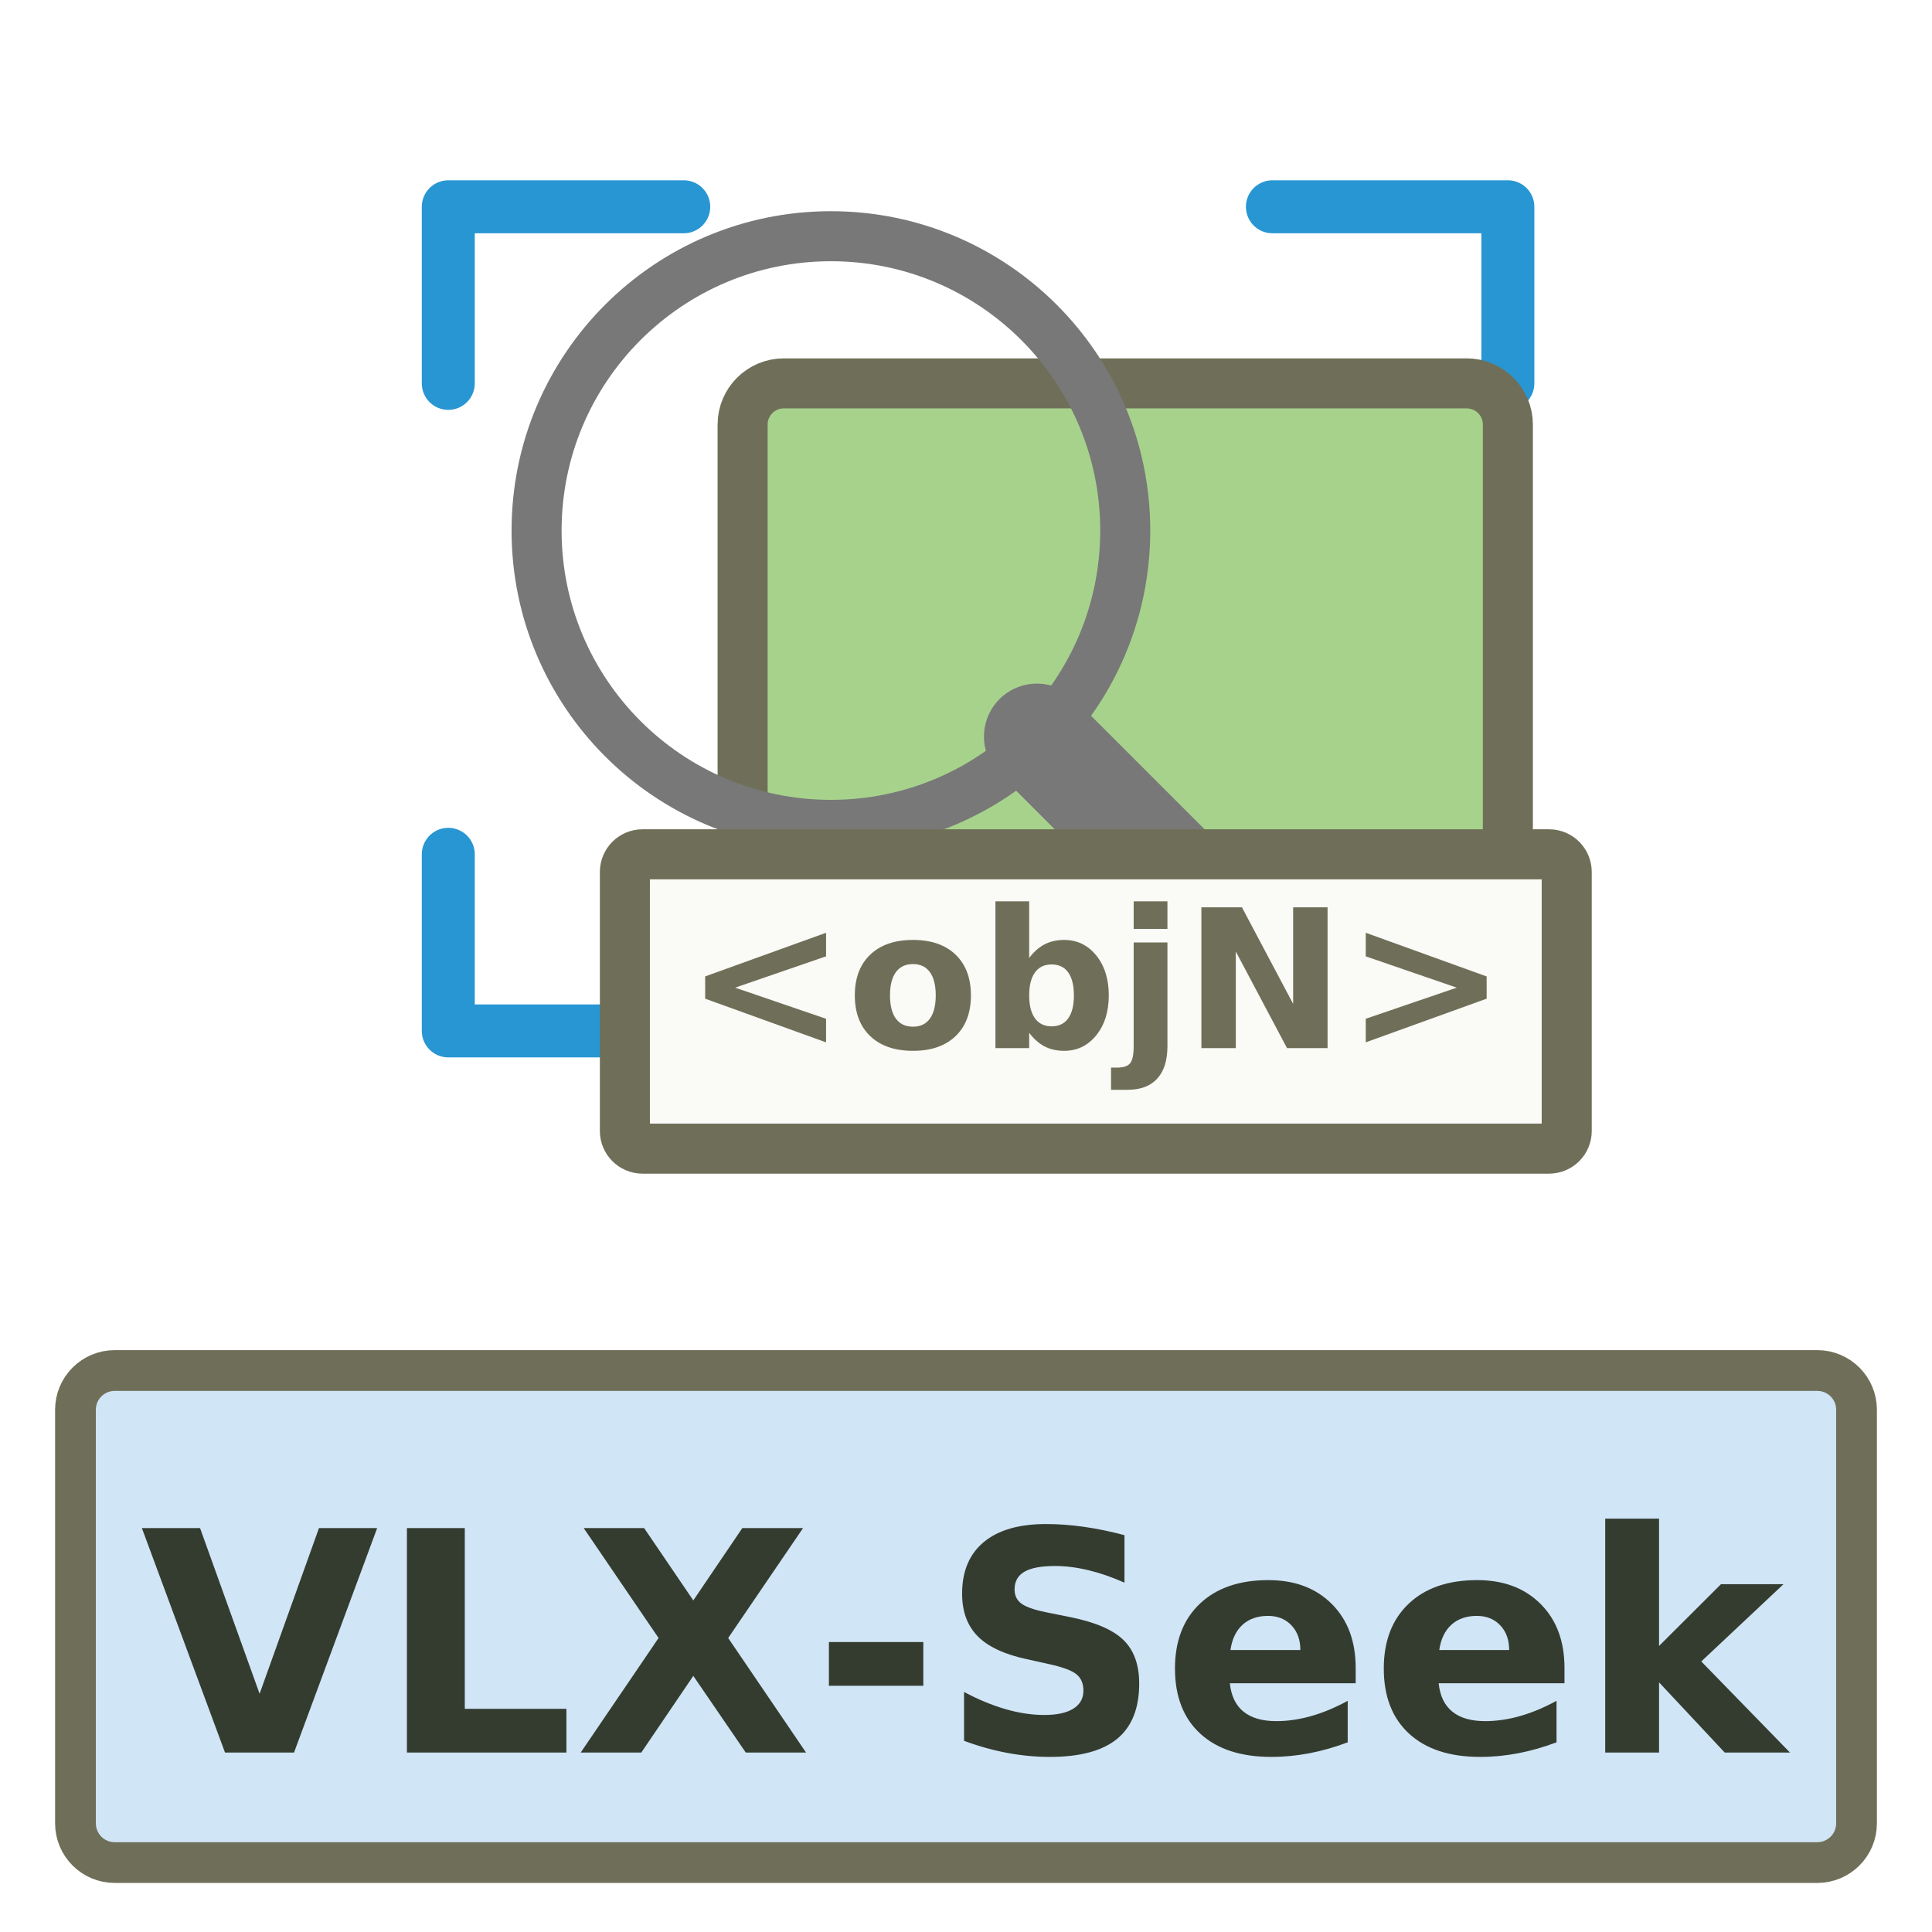
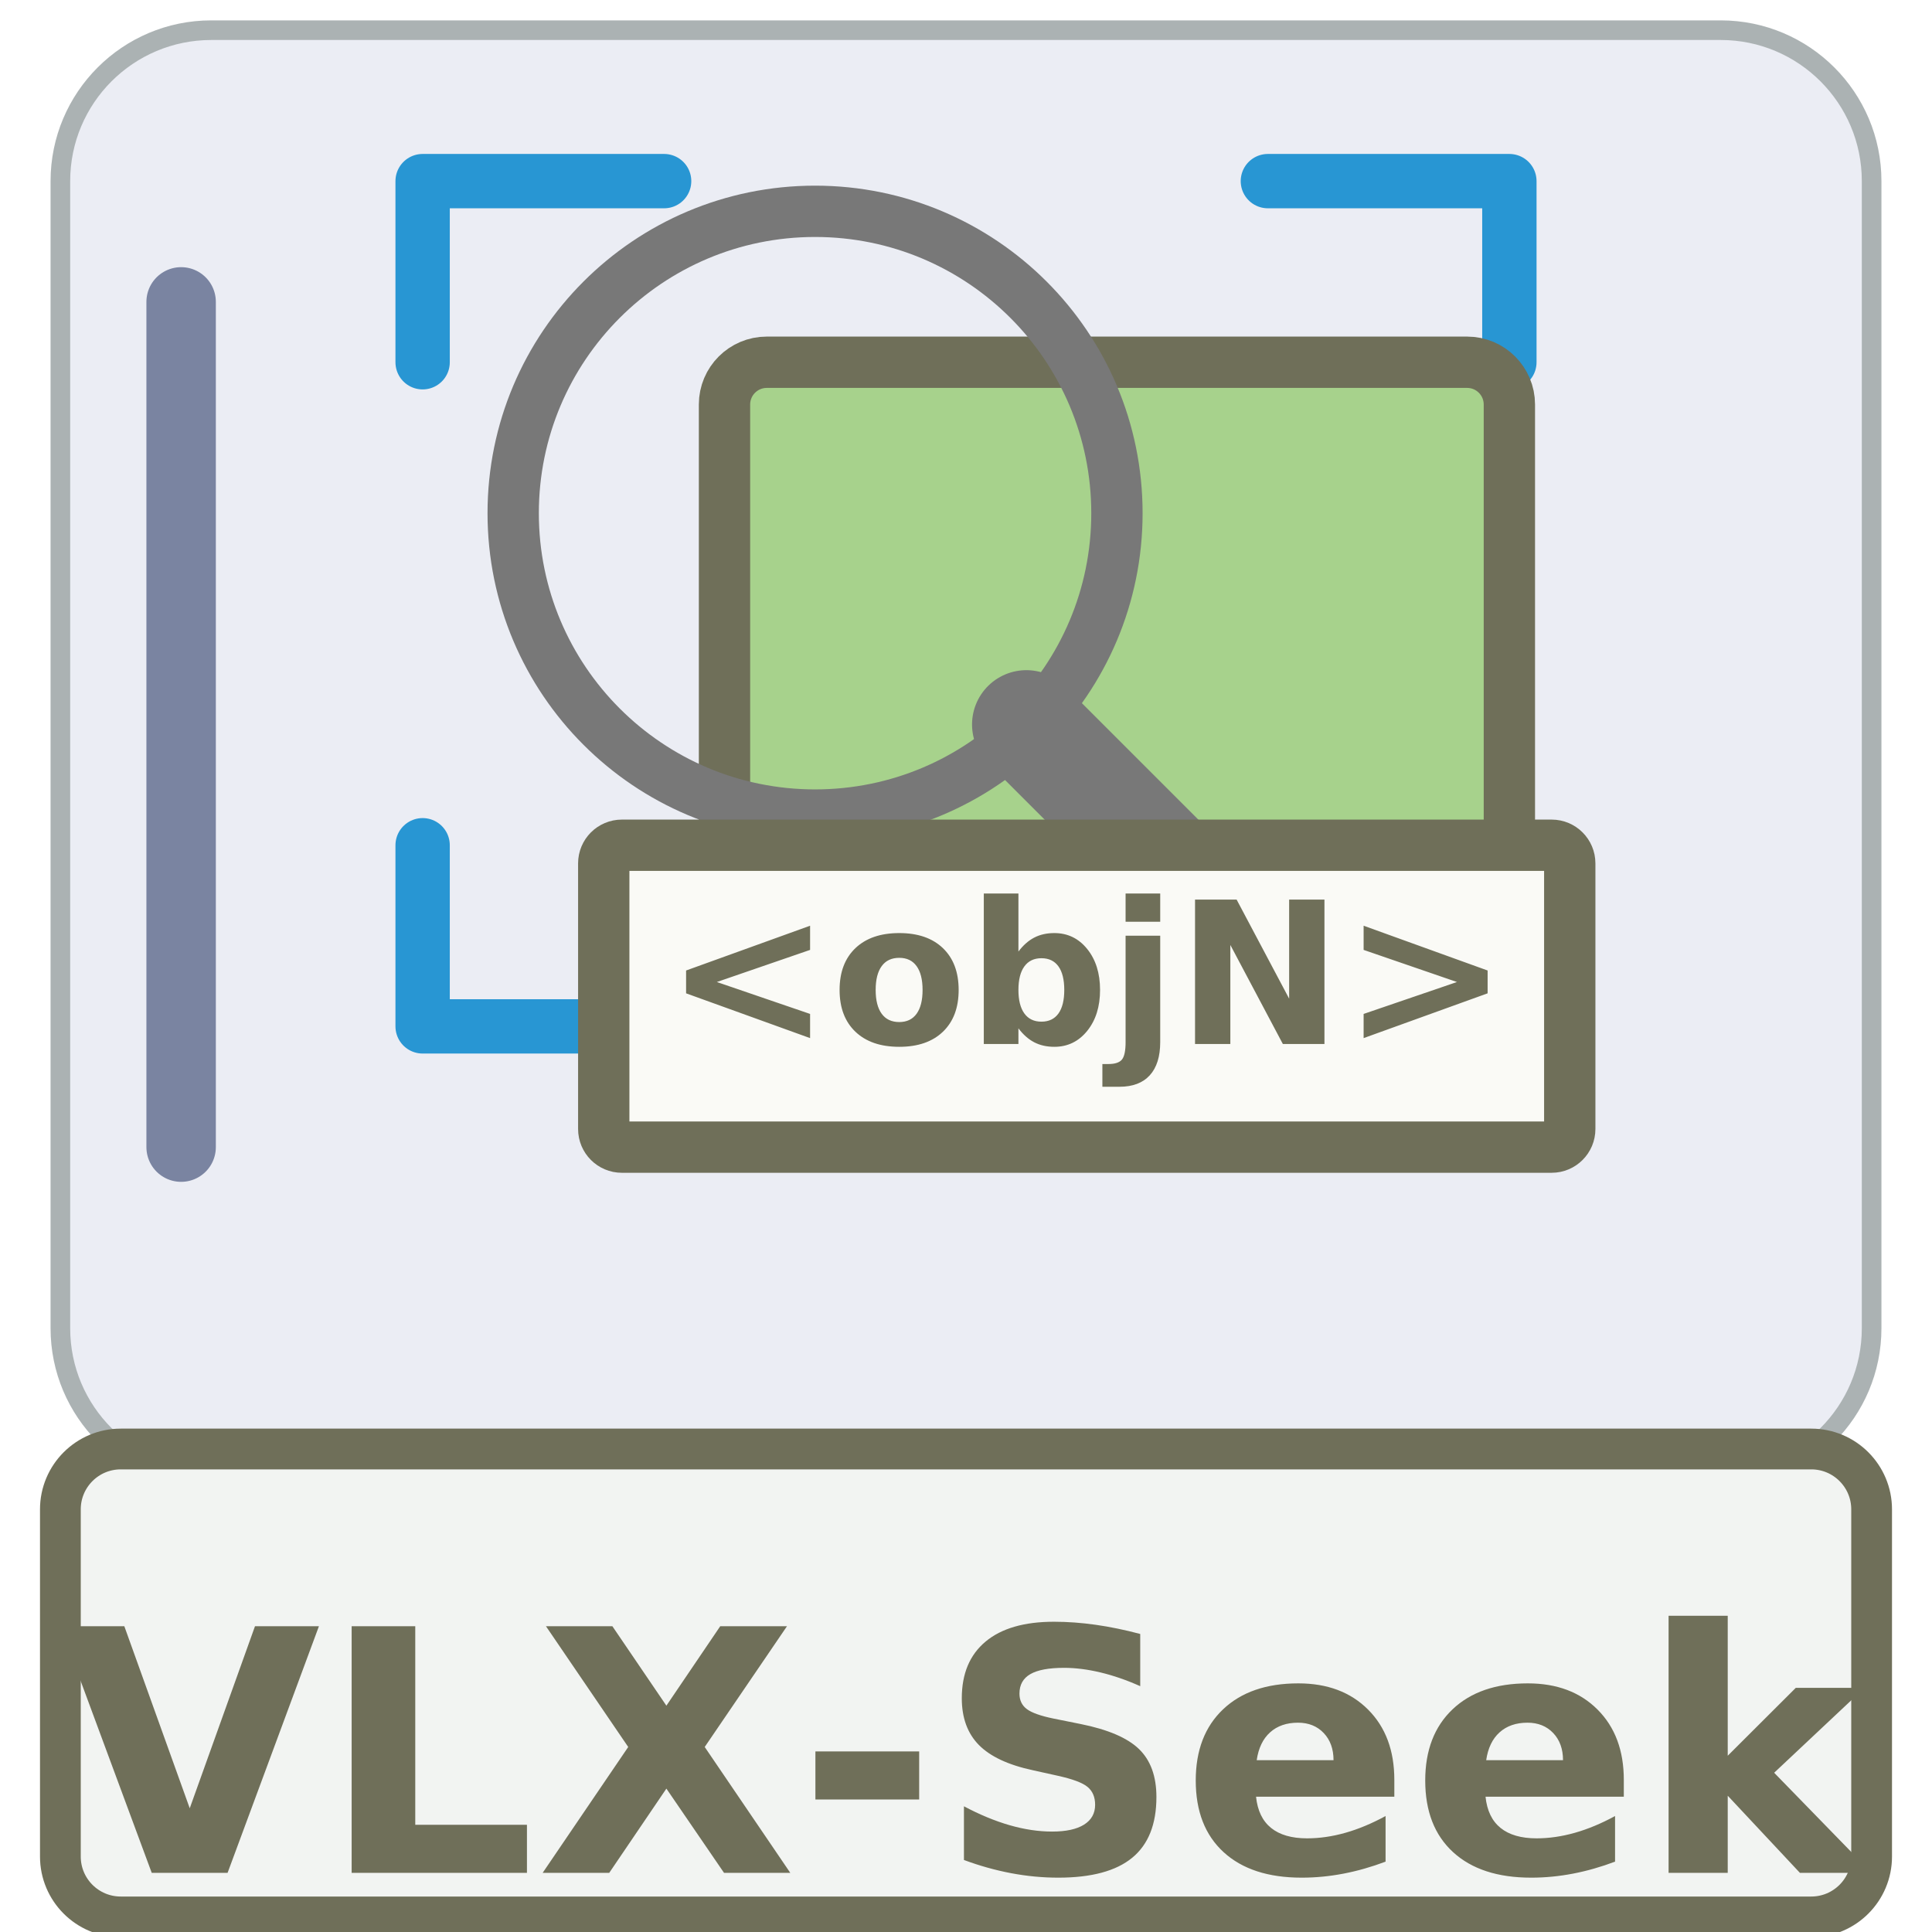
<svg xmlns="http://www.w3.org/2000/svg" width="128" height="128" viewBox="0 0 64 64" stroke="#6F6F59" stroke-width="1.35" stroke-linecap="round" stroke-linejoin="round">
-   <g stroke-width=".85" transform="translate(9 1) scale(1.95)">
+   <rect x="2" y="1" width="60" height="48" rx="5" fill="#EBEDF4" stroke="#ABB2B3" stroke-width=".65" />
+   <path d="M 6 10 V 38" stroke="#7A84A1" stroke-width="2.3" stroke-linecap="round" />
+   <g data-feature="search" transform="translate(8 0) scale(2)" stroke-width=".85">
    <path d="M 3 6 V 3 H 7 M 17 3 H 21 V 6 M 21 14 V 17 H 17 M 7 17 H 3 V 14" fill="none" stroke="#2896D3" stroke-width="0.9" />
    <rect x="8" y="6" width="13" height="10" rx="0.7" fill="#A7D28C" stroke="#6F6F59" />
    <circle cx="9.5" cy="8.5" r="5" fill="none" stroke="#787878" />
    <path d="M 13 12 L 19 18" fill="none" stroke="#787878" stroke-width="1.8" />
    <rect x="6" y="14" width="16" height="5" rx="0.3" fill="#FAFAF6" stroke="#6F6F59" />
    <path data-label="&lt;objN&gt;" d="M1499 -973 535 -641 1499 -311V-61L217 -524V-760L1499 -1223ZM2421 -891Q2302 -891 2239.5 -805.5Q2177 -720 2177 -559Q2177 -398 2239.5 -312.5Q2302 -227 2421 -227Q2538 -227 2600.0 -312.5Q2662 -398 2662 -559Q2662 -720 2600.0 -805.5Q2538 -891 2421 -891ZM2421 -1147Q2710 -1147 2872.5 -991.0Q3035 -835 3035 -559Q3035 -283 2872.5 -127.0Q2710 29 2421 29Q2131 29 1967.5 -127.0Q1804 -283 1804 -559Q1804 -835 1967.5 -991.0Q2131 -1147 2421 -1147ZM3891 -231Q4006 -231 4066.5 -315.0Q4127 -399 4127 -559Q4127 -719 4066.5 -803.0Q4006 -887 3891 -887Q3776 -887 3714.5 -802.5Q3653 -718 3653 -559Q3653 -400 3714.5 -315.5Q3776 -231 3891 -231ZM3653 -956Q3727 -1054 3817.0 -1100.5Q3907 -1147 4024 -1147Q4231 -1147 4364.0 -982.5Q4497 -818 4497 -559Q4497 -300 4364.0 -135.5Q4231 29 4024 29Q3907 29 3817.0 -17.5Q3727 -64 3653 -162V0H3295V-1556H3653ZM4761 -1120H5119V-20Q5119 205 5011.0 323.5Q4903 442 4698 442H4521V207H4583Q4685 207 4723.0 161.0Q4761 115 4761 -20ZM4761 -1556H5119V-1264H4761ZM5479 -1493H5909L6452 -469V-1493H6817V0H6387L5844 -1024V0H5479ZM7222 -973V-1223L8504 -760V-524L7222 -61V-311L8187 -641Z" transform="translate(7.01622 17.29209) scale(0.001602)" fill="#6F6F59" stroke="none" />
  </g>
-   <rect x="2.5" y="45.4" width="59" height="16.3" rx="1.3" fill="#D0E5F6" stroke="#6F6F59" />
+   <rect x="2" y="48" width="60" height="15.5" rx="2" fill="#F2F4F2" />
  <g data-plugin-name="VLX-Seek" data-name-lines="1">
-     <path data-label="VLX-Seek" d="M10 -1493H397L793 -391L1188 -1493H1575L1022 0H563ZM1773 -1493H2158V-291H2834V0H1773ZM3910 -762 4428 0H4027L3678 -510L3332 0H2929L3447 -762L2949 -1493H3351L3678 -1012L4004 -1493H4408ZM4580 -735H5208V-444H4580ZM6546 -1446V-1130Q6423 -1185 6306.0 -1213.0Q6189 -1241 6085 -1241Q5947 -1241 5881.0 -1203.0Q5815 -1165 5815 -1085Q5815 -1025 5859.5 -991.5Q5904 -958 6021 -934L6185 -901Q6434 -851 6539.0 -749.0Q6644 -647 6644 -459Q6644 -212 6497.5 -91.5Q6351 29 6050 29Q5908 29 5765.0 2.0Q5622 -25 5479 -78V-403Q5622 -327 5755.5 -288.5Q5889 -250 6013 -250Q6139 -250 6206.0 -292.0Q6273 -334 6273 -412Q6273 -482 6227.5 -520.0Q6182 -558 6046 -588L5897 -621Q5673 -669 5569.5 -774.0Q5466 -879 5466 -1057Q5466 -1280 5610.0 -1400.0Q5754 -1520 6024 -1520Q6147 -1520 6277.0 -1501.5Q6407 -1483 6546 -1446ZM8084 -563V-461H7247Q7260 -335 7338.0 -272.0Q7416 -209 7556 -209Q7669 -209 7787.5 -242.5Q7906 -276 8031 -344V-68Q7904 -20 7777.0 4.5Q7650 29 7523 29Q7219 29 7050.5 -125.5Q6882 -280 6882 -559Q6882 -833 7047.5 -990.0Q7213 -1147 7503 -1147Q7767 -1147 7925.5 -988.0Q8084 -829 8084 -563ZM7716 -682Q7716 -784 7656.5 -846.5Q7597 -909 7501 -909Q7397 -909 7332.0 -850.5Q7267 -792 7251 -682ZM9473 -563V-461H8636Q8649 -335 8727.0 -272.0Q8805 -209 8945 -209Q9058 -209 9176.5 -242.5Q9295 -276 9420 -344V-68Q9293 -20 9166.0 4.5Q9039 29 8912 29Q8608 29 8439.5 -125.5Q8271 -280 8271 -559Q8271 -833 8436.5 -990.0Q8602 -1147 8892 -1147Q9156 -1147 9314.5 -988.0Q9473 -829 9473 -563ZM9105 -682Q9105 -784 9045.5 -846.5Q8986 -909 8890 -909Q8786 -909 8721.0 -850.5Q8656 -792 8640 -682ZM9744 -1556H10102V-709L10514 -1120H10930L10383 -606L10973 0H10539L10102 -467V0H9744Z" transform="translate(4.6502 58.05557) scale(0.00498)" fill="#343C30" stroke="none" />
+     <path data-label="VLX-Seek" d="M10 -1493H397L793 -391L1188 -1493H1575L1022 0H563ZM1773 -1493H2158V-291H2834V0H1773ZM3910 -762 4428 0H4027L3678 -510L3332 0H2929L3447 -762L2949 -1493H3351L3678 -1012L4004 -1493H4408ZM4580 -735H5208V-444H4580ZM6546 -1446V-1130Q6423 -1185 6306.0 -1213.0Q6189 -1241 6085 -1241Q5947 -1241 5881.0 -1203.0Q5815 -1165 5815 -1085Q5815 -1025 5859.5 -991.5Q5904 -958 6021 -934L6185 -901Q6434 -851 6539.0 -749.0Q6644 -647 6644 -459Q6644 -212 6497.5 -91.5Q6351 29 6050 29Q5908 29 5765.0 2.0Q5622 -25 5479 -78V-403Q5622 -327 5755.5 -288.5Q5889 -250 6013 -250Q6139 -250 6206.0 -292.0Q6273 -334 6273 -412Q6273 -482 6227.5 -520.0Q6182 -558 6046 -588L5897 -621Q5673 -669 5569.5 -774.0Q5466 -879 5466 -1057Q5466 -1280 5610.0 -1400.0Q5754 -1520 6024 -1520Q6147 -1520 6277.0 -1501.5Q6407 -1483 6546 -1446ZM8084 -563V-461H7247Q7260 -335 7338.0 -272.0Q7416 -209 7556 -209Q7669 -209 7787.5 -242.5Q7906 -276 8031 -344V-68Q7904 -20 7777.0 4.5Q7650 29 7523 29Q7219 29 7050.5 -125.5Q6882 -280 6882 -559Q6882 -833 7047.5 -990.0Q7213 -1147 7503 -1147Q7767 -1147 7925.5 -988.0Q8084 -829 8084 -563ZM7716 -682Q7716 -784 7656.5 -846.5Q7597 -909 7501 -909Q7397 -909 7332.0 -850.5Q7267 -792 7251 -682ZM9473 -563V-461H8636Q8649 -335 8727.0 -272.0Q8805 -209 8945 -209Q9058 -209 9176.5 -242.5Q9295 -276 9420 -344V-68Q9293 -20 9166.0 4.5Q9039 29 8912 29Q8608 29 8439.5 -125.5Q8271 -280 8271 -559Q8271 -833 8436.5 -990.0Q8602 -1147 8892 -1147Q9156 -1147 9314.5 -988.0Q9473 -829 9473 -563ZM9105 -682Q9105 -784 9045.5 -846.5Q8986 -909 8890 -909Q8786 -909 8721.0 -850.5Q8656 -792 8640 -682ZM9744 -1556H10102V-709L10514 -1120H10930L10383 -606L10973 0H10539L10102 -467V0H9744Z" transform="translate(1.94527 62.04128) scale(0.005473)" fill="#6F6F59" stroke="none" />
  </g>
</svg>
